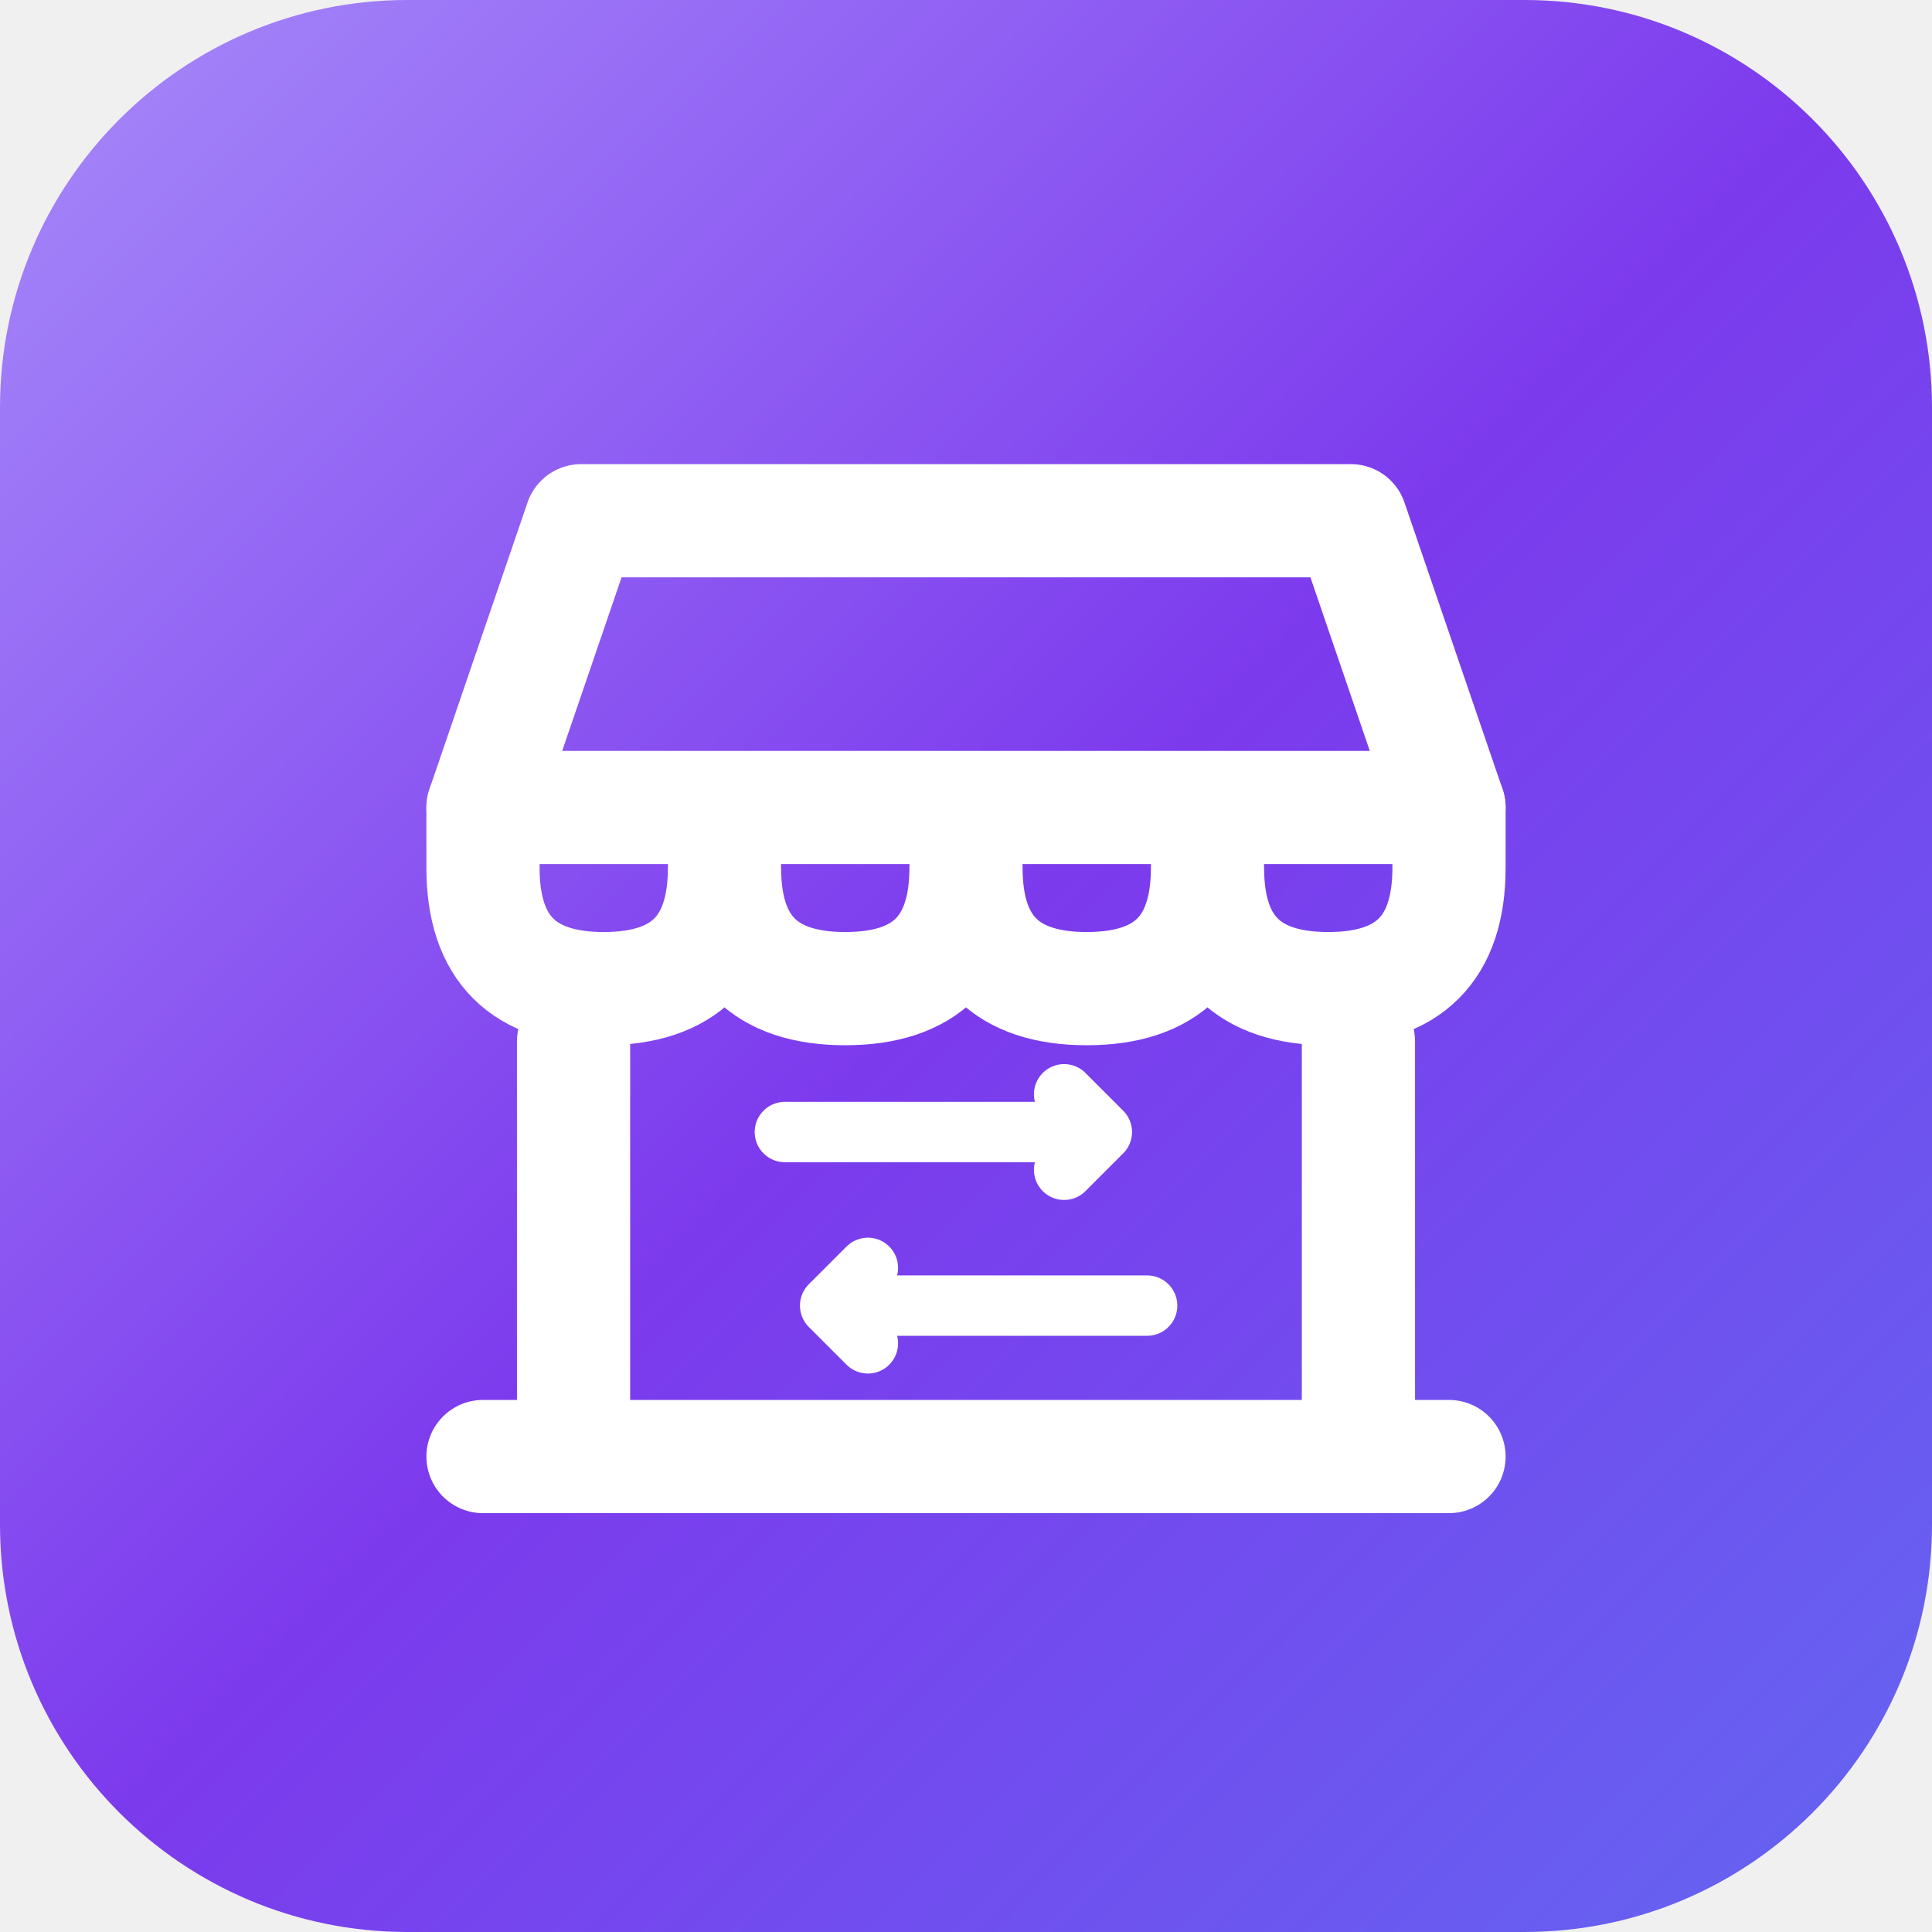
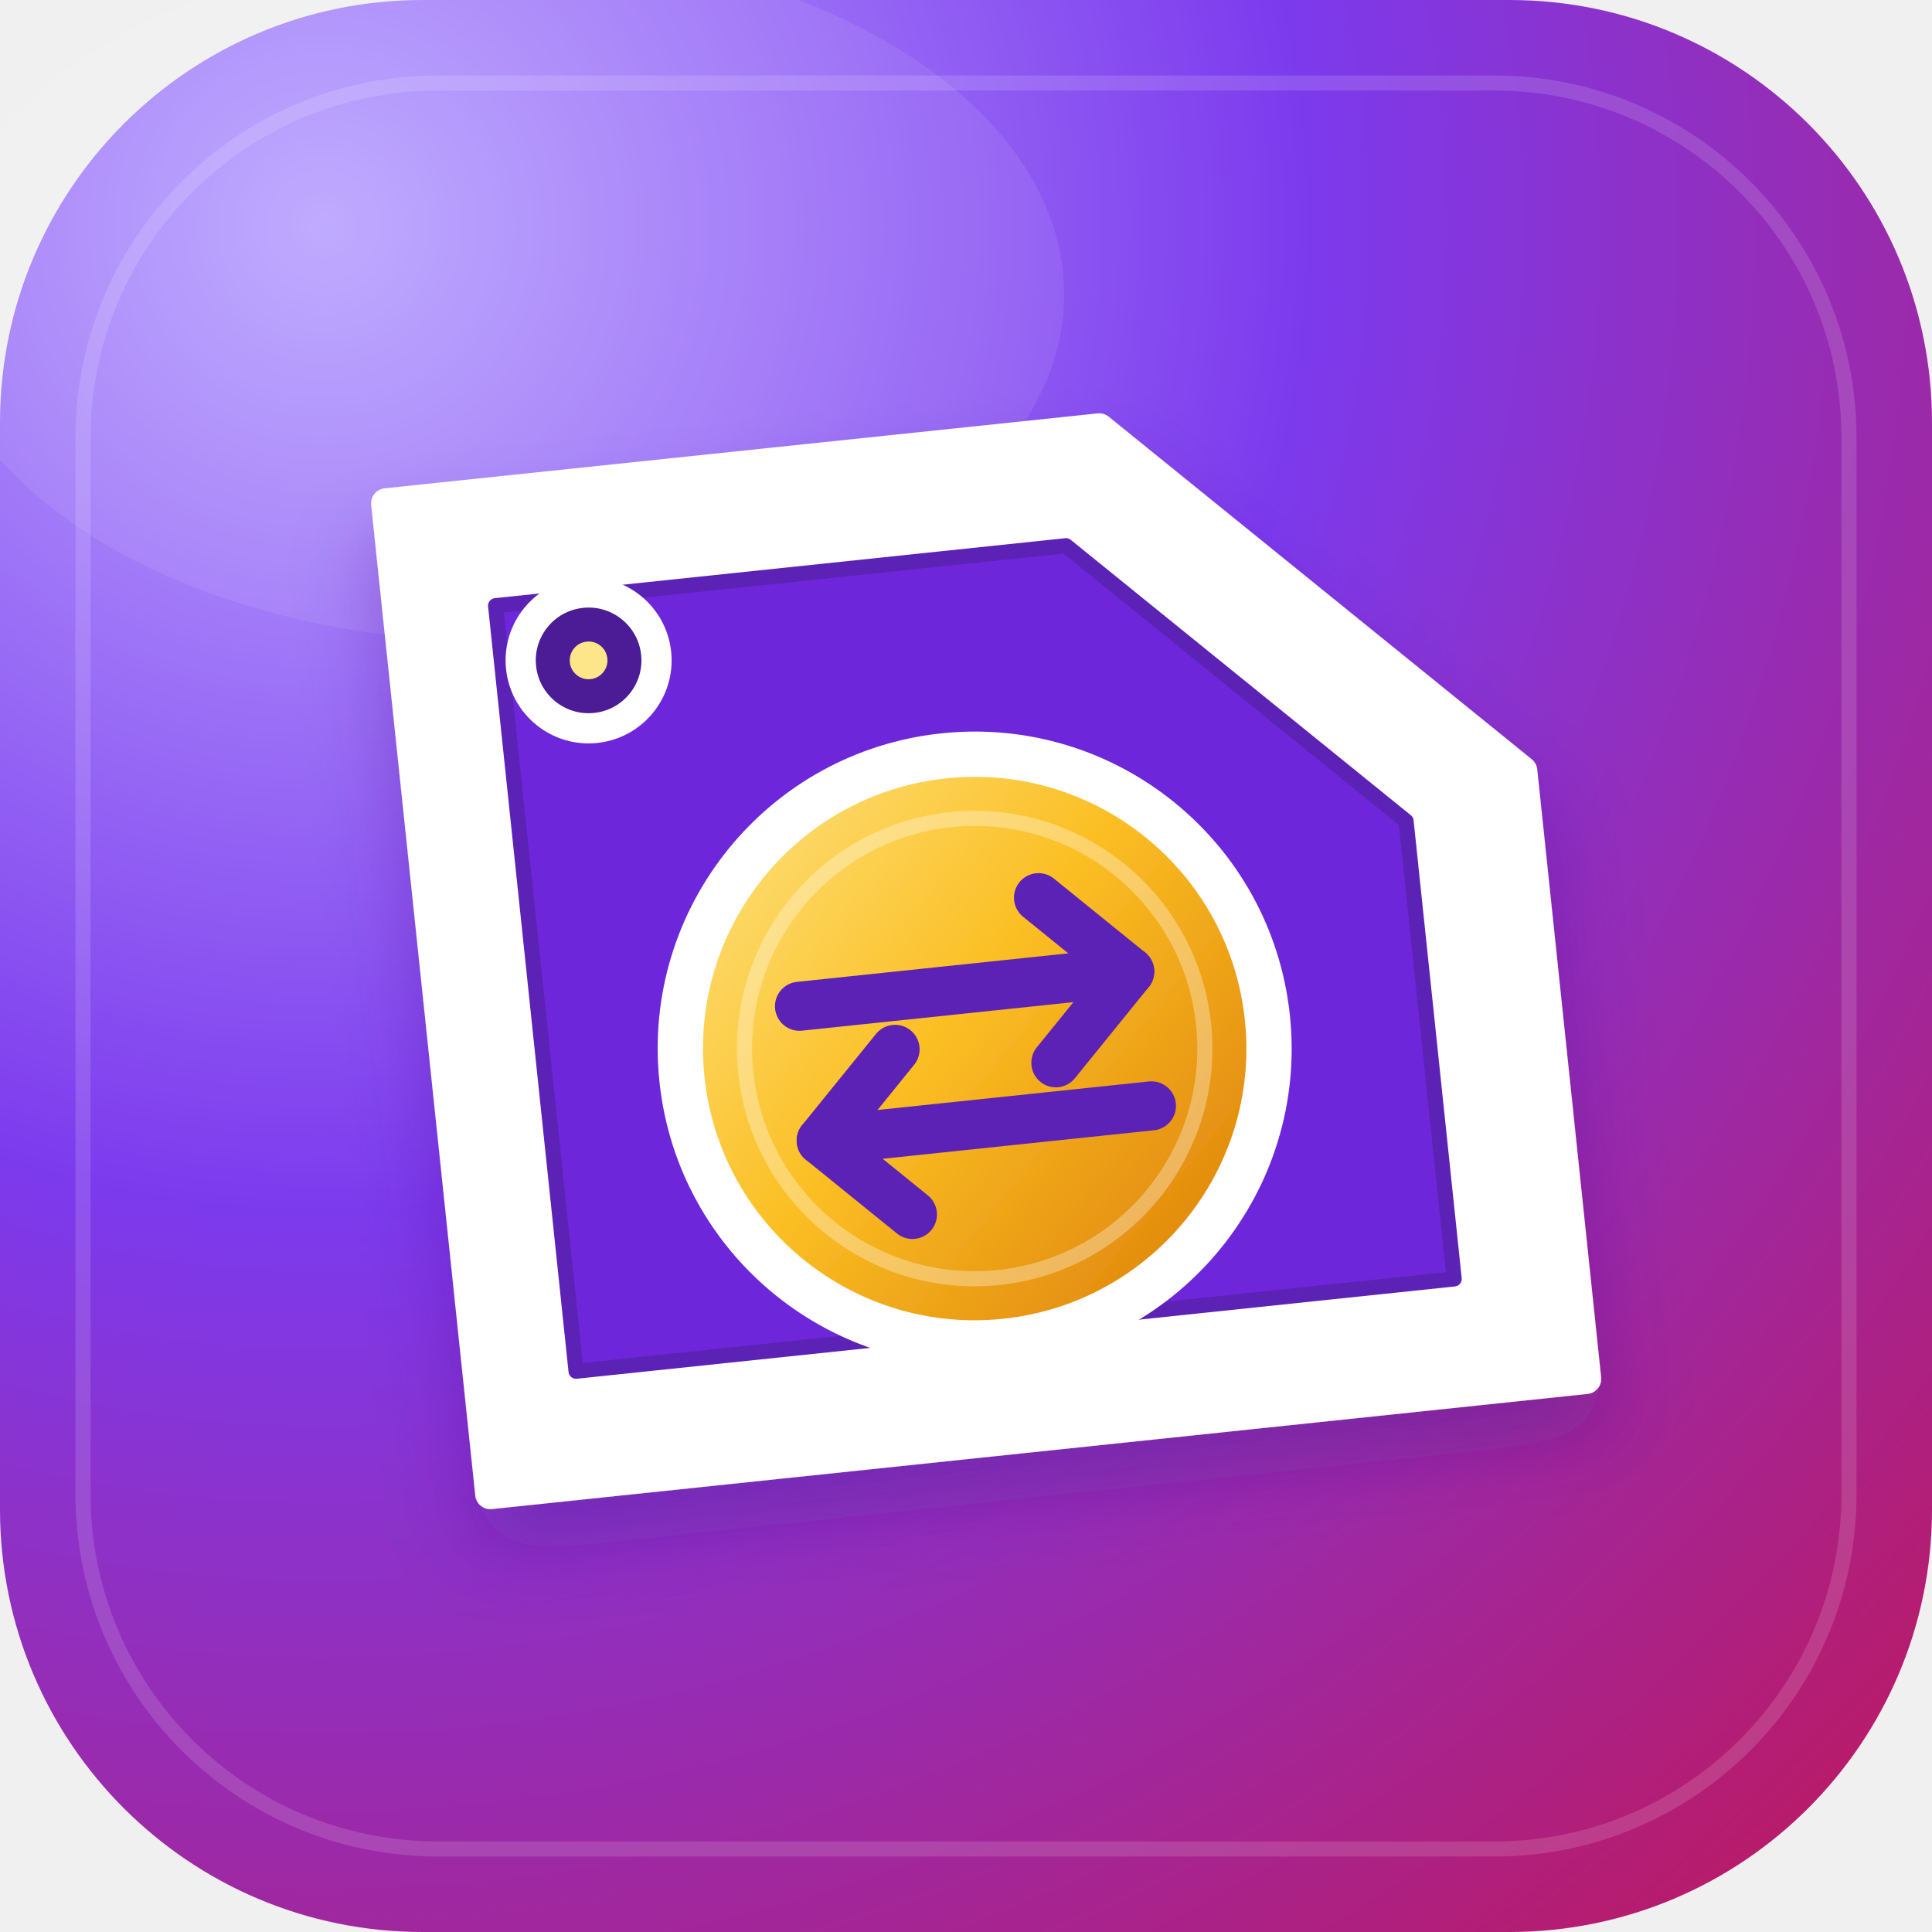
- <svg xmlns="http://www.w3.org/2000/svg" viewBox="0 0 512 512" width="1024" height="1024" role="img" aria-label="KiteMarket market stall">
+ <svg xmlns="http://www.w3.org/2000/svg" viewBox="0 0 512 512" width="1024" height="1024" role="img" aria-labelledby="title desc">
  <defs>
-     <linearGradient id="marketViolet" x1="0%" y1="0%" x2="100%" y2="100%">
-       <stop offset="0%" stop-color="#A78BFA" />
-       <stop offset="50%" stop-color="#7C3AED" />
-       <stop offset="100%" stop-color="#6366F1" />
+     <radialGradient id="marketGlow" cx="17%" cy="12%" r="118%">
+       <stop offset="0%" stop-color="#B9A4FF" />
+       <stop offset="43%" stop-color="#7C3AED" />
+       <stop offset="100%" stop-color="#BE185D" />
+     </radialGradient>
+     <linearGradient id="coinGold" x1="0%" y1="0%" x2="100%" y2="100%">
+       <stop offset="0%" stop-color="#FDE68A" />
+       <stop offset="45%" stop-color="#FBBF24" />
+       <stop offset="100%" stop-color="#D97706" />
    </linearGradient>
+     <filter id="symbolShadow" x="-30%" y="-30%" width="160%" height="180%">
+       <feDropShadow dx="0" dy="12" stdDeviation="10" flood-color="#4C1D95" flood-opacity=".34" />
+     </filter>
  </defs>
-   <rect width="512" height="512" rx="108" fill="url(#marketViolet)" />
-   <g fill="none" stroke="#FFFFFF" stroke-width="30" stroke-linecap="round" stroke-linejoin="round">
-     <path d="M128 214 L154 138 H358 L384 214 V230 Q384 262 352 262 Q320 262 320 230 Q320 262 288 262 Q256 262 256 230 Q256 262 224 262 Q192 262 192 230 Q192 262 160 262 Q128 262 128 230 Z" />
-     <path d="M128 214 H384" />
-     <path d="M152 276 V386 M360 276 V386 M128 386 H384" />
-     <g stroke-width="16">
-       <path d="M208 300 H292 M282 290 L292 300 L282 310" />
-       <path d="M304 346 H220 M230 336 L220 346 L230 356" />
+   <rect width="512" height="512" rx="112" fill="url(#marketGlow)" />
+   <rect x="22" y="22" width="468" height="468" rx="94" fill="none" stroke="#FFFFFF" stroke-opacity=".14" stroke-width="4" />
+   <ellipse cx="132" cy="78" rx="150" ry="92" fill="#FFFFFF" fill-opacity=".08" />
+   <g transform="rotate(-6 256 256)" filter="url(#symbolShadow)">
+     <path d="M116 118H306L408 220V382H116Z" fill="#FFFFFF" stroke="#FFFFFF" stroke-width="8" stroke-linejoin="round" />
+     <path d="M142 148H294L376 230V352H142Z" fill="#6D28D9" stroke="#5B21B6" stroke-width="4" stroke-linejoin="round" />
+     <circle cx="165" cy="165" r="18" fill="#4C1D95" stroke="#FFFFFF" stroke-width="8" />
+     <circle cx="165" cy="165" r="5" fill="#FDE68A" />
+     <circle cx="256" cy="278" r="78" fill="url(#coinGold)" stroke="#FFFFFF" stroke-width="12" />
+     <circle cx="256" cy="278" r="61" fill="none" stroke="#FFFFFF" stroke-opacity=".32" stroke-width="4" />
+     <g fill="none" stroke="#5B21B6" stroke-width="13" stroke-linecap="round" stroke-linejoin="round">
+       <path d="M211 262H299" />
+       <path d="m277 240 22 22-22 22" />
+       <path d="M301 298H213" />
+       <path d="m235 276-22 22 22 22" />
    </g>
  </g>
</svg>
